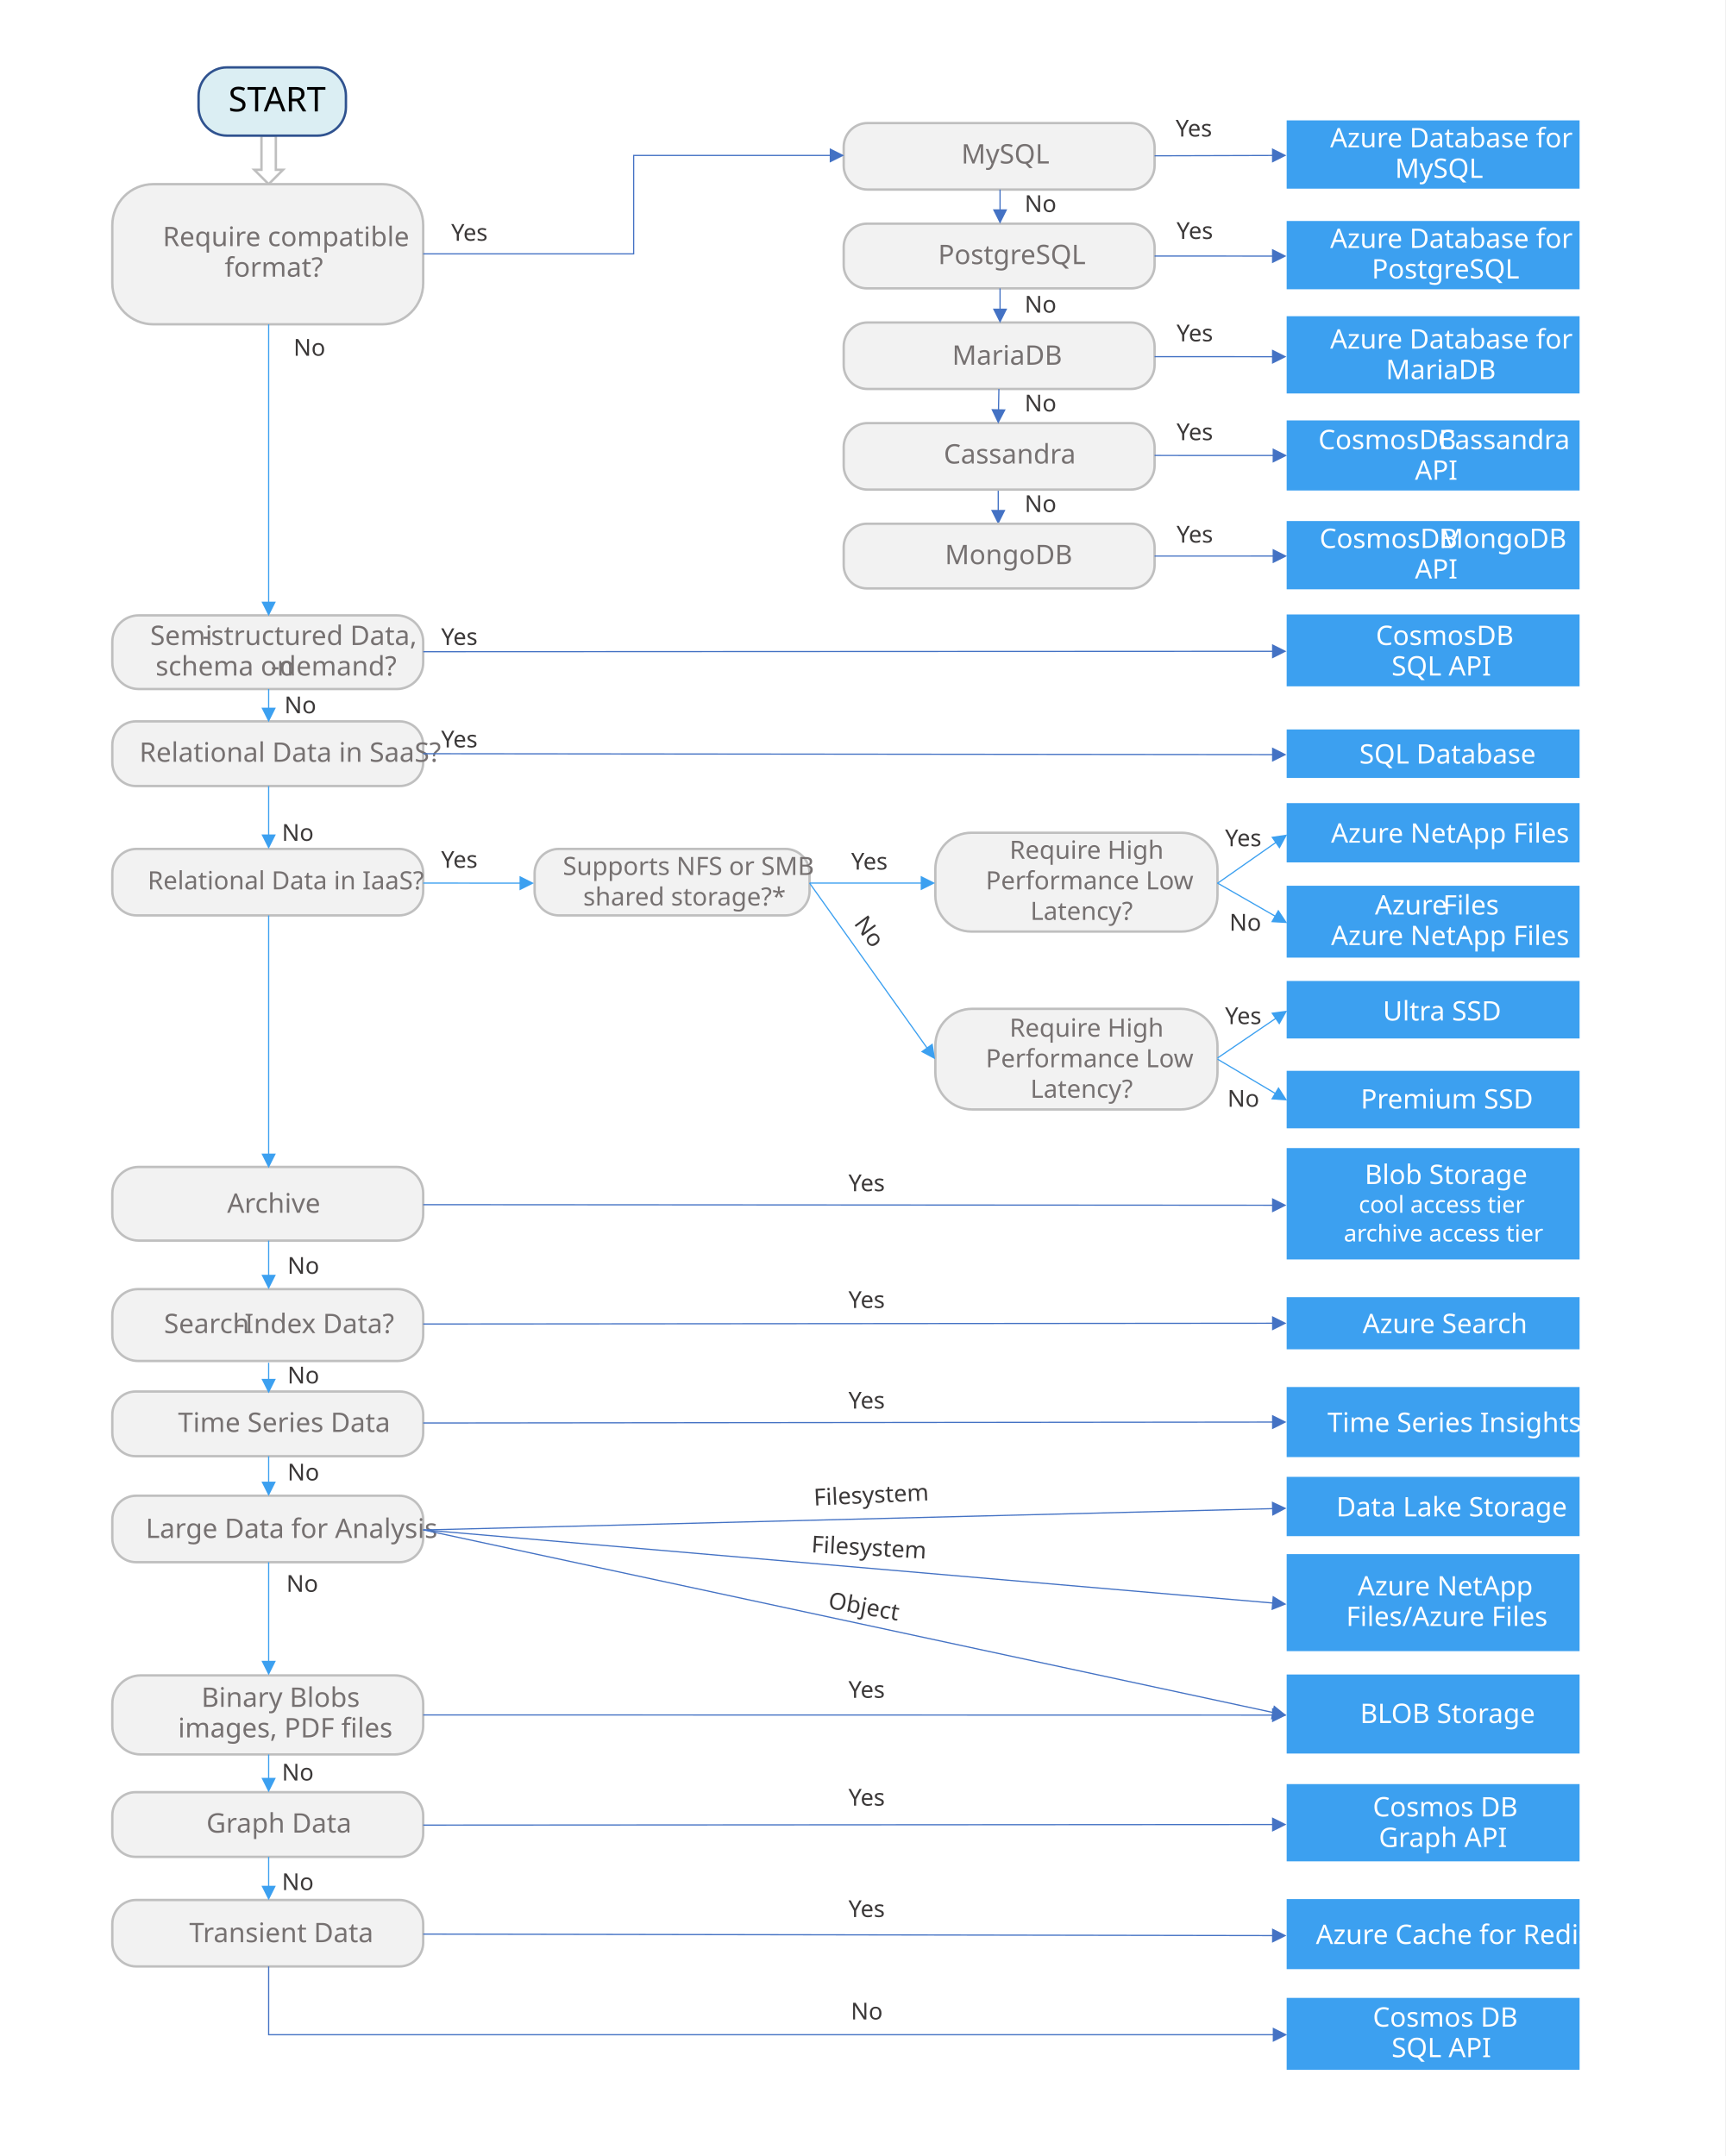
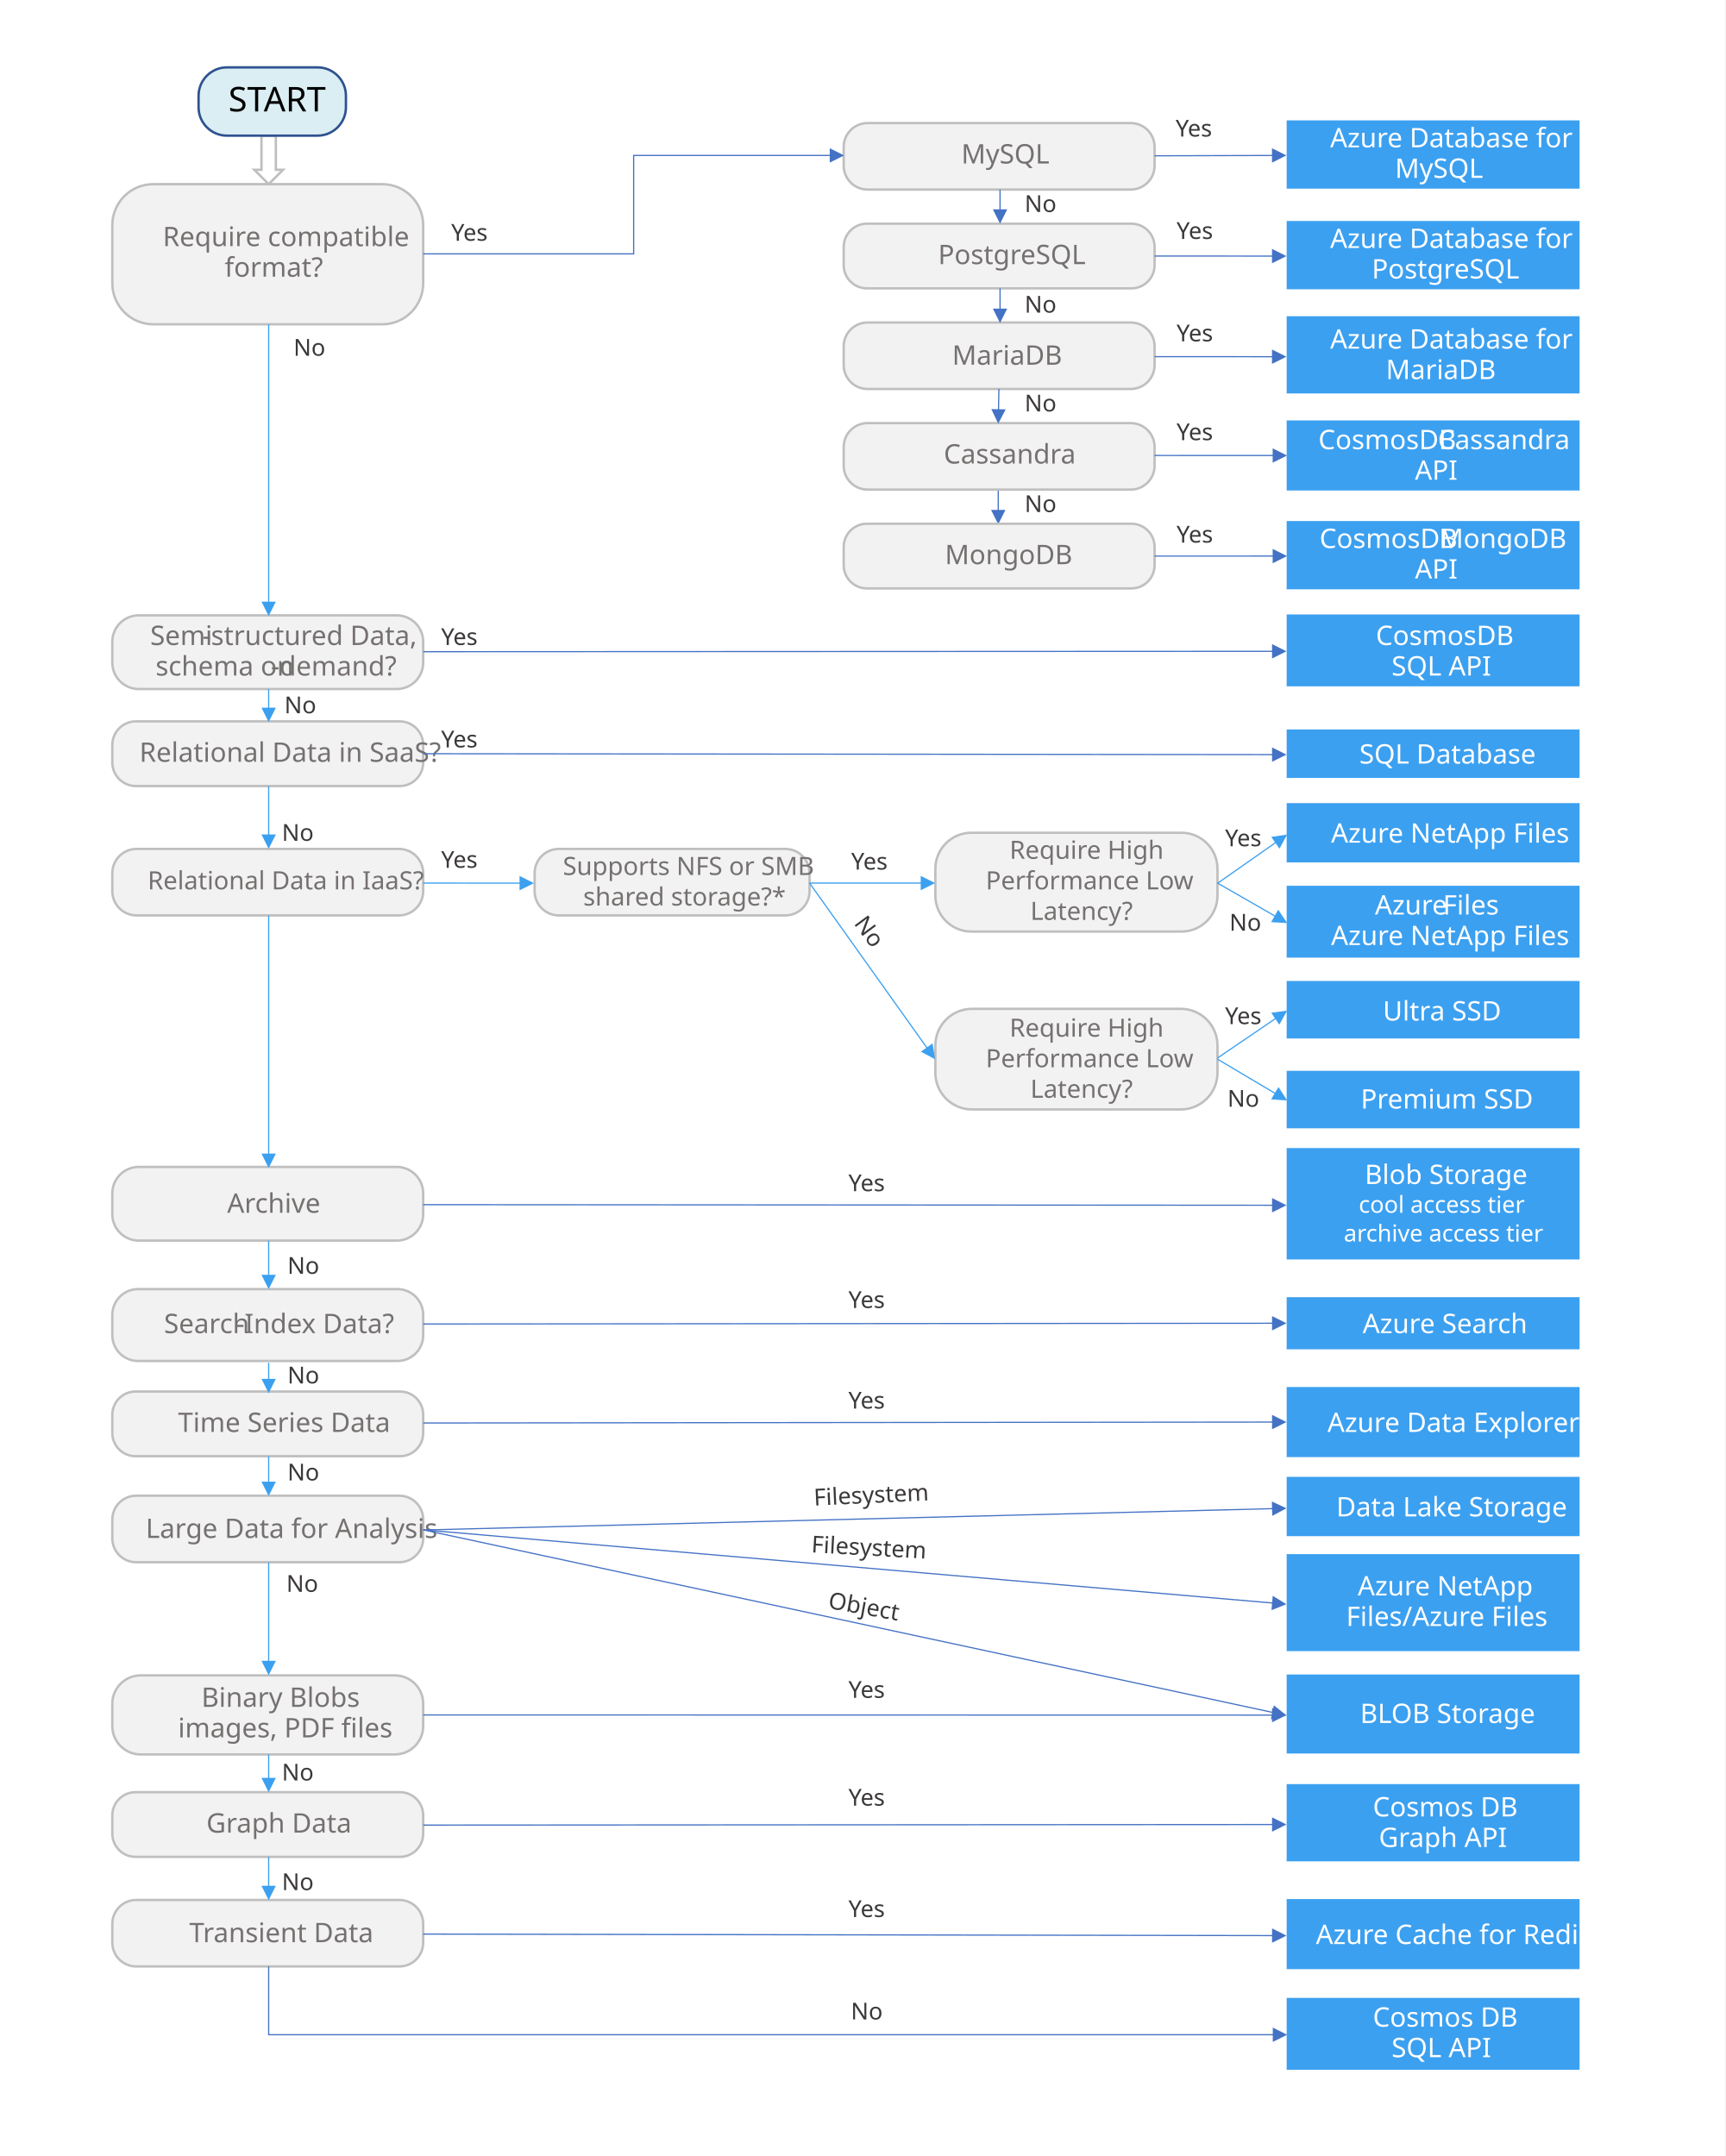
<svg xmlns="http://www.w3.org/2000/svg" width="960" height="1200" overflow="hidden">
  <defs>
    <clipPath id="clip0">
      <rect x="0" y="0" width="960" height="1200" />
    </clipPath>
  </defs>
  <g clip-path="url(#clip0)">
    <rect x="0" y="0" width="960" height="1200" fill="#FFFFFF" />
    <text fill="#3B3838" font-family="Calibri,Calibri_MSFontService,sans-serif" font-weight="400" font-size="13" transform="translate(158.253 397)">No<tspan font-size="13" x="496.48" y="-264">Yes</tspan>
      <tspan font-size="13" x="496.48" y="-207">Yes</tspan>
      <tspan font-size="13" x="496.48" y="-152">Yes</tspan>
      <tspan font-size="13" x="496.48" y="-95">Yes</tspan>
      <tspan font-size="13" x="92.832" y="-263">Yes</tspan>
      <tspan font-size="13" x="411.91" y="-279">No</tspan>
      <tspan font-size="13" x="411.91" y="-223">No</tspan>
      <tspan font-size="13" x="411.91" y="-168">No</tspan>
      <tspan font-size="13" x="411.91" y="-112">No</tspan>
    </text>
    <path d="M141.5 94.5 145.5 94.5 145.5 75.5 153.5 75.5 153.5 94.5 157.5 94.5 149.5 102.5Z" stroke="#BFBFBF" stroke-width="1.333" stroke-miterlimit="8" fill="none" fill-rule="evenodd" />
    <path d="M110.5 53.298C110.5 44.573 117.573 37.5 126.299 37.5L176.702 37.5C185.427 37.5 192.5 44.573 192.5 53.298L192.5 59.702C192.5 68.427 185.427 75.5 176.702 75.5L126.299 75.5C117.573 75.5 110.5 68.427 110.5 59.702Z" stroke="#2F528F" stroke-width="1.333" stroke-miterlimit="8" fill="#DBEEF3" fill-rule="evenodd" />
    <text font-family="Calibri,Calibri_MSFontService,sans-serif" font-weight="400" font-size="19" transform="translate(127.105 62)">START</text>
    <rect x="716" y="67" width="163" height="38" fill="#3CA0F0" />
    <text fill="#FFFFFF" font-family="Calibri,Calibri_MSFontService,sans-serif" font-weight="400" font-size="15" transform="translate(740.198 82)">Azure Database for <tspan font-size="15" x="36.08" y="17">MySQL</tspan>
    </text>
    <rect x="716" y="123" width="163" height="38" fill="#3CA0F0" />
    <text fill="#FFFFFF" font-family="Calibri,Calibri_MSFontService,sans-serif" font-weight="400" font-size="15" transform="translate(740.198 138)">Azure Database for <tspan font-size="15" x="23.167" y="17">PostgreSQL</tspan>
    </text>
    <rect x="716" y="176" width="163" height="43" fill="#3CA0F0" />
    <text fill="#FFFFFF" font-family="Calibri,Calibri_MSFontService,sans-serif" font-weight="400" font-size="15" transform="translate(740.198 194)">Azure Database for <tspan font-size="15" x="31" y="17">MariaDB</tspan>
    </text>
    <rect x="716" y="234" width="163" height="39" fill="#3CA0F0" />
    <text fill="#FFFFFF" font-family="Calibri,Calibri_MSFontService,sans-serif" font-weight="400" font-size="15" transform="translate(733.614 250)">CosmosDB<tspan font-size="15" x="66.5" y="0">Cassandra </tspan>
      <tspan font-size="15" x="53.753" y="17">API</tspan>
    </text>
    <rect x="716" y="290" width="163" height="38" fill="#3CA0F0" />
    <text fill="#FFFFFF" font-family="Calibri,Calibri_MSFontService,sans-serif" font-weight="400" font-size="15" transform="translate(734.281 305)">CosmosDB<tspan font-size="15" x="66.5" y="0">MongoDB </tspan>
      <tspan font-size="15" x="53.087" y="17">API</tspan>
    </text>
    <path d="M555.833 272.5 555.833 285.146 555.167 285.146 555.167 272.5ZM559.5 283.813 555.5 291.813 551.5 283.813Z" fill="#4472C4" />
    <path d="M469.5 81.768C469.5 74.44 475.44 68.5 482.768 68.5L629.232 68.5C636.56 68.5 642.5 74.44 642.5 81.768L642.5 92.232C642.5 99.56 636.56 105.5 629.232 105.5L482.768 105.5C475.44 105.5 469.5 99.56 469.5 92.232Z" stroke="#BFBFBF" stroke-width="1.333" stroke-miterlimit="8" fill="#F2F2F2" fill-rule="evenodd" />
    <text fill="#767171" font-family="Calibri,Calibri_MSFontService,sans-serif" font-weight="400" font-size="15" transform="translate(534.937 91)">MySQL</text>
    <path d="M469.5 137.409C469.5 130.28 475.28 124.5 482.409 124.5L629.591 124.5C636.72 124.5 642.5 130.28 642.5 137.409L642.5 147.591C642.5 154.72 636.72 160.5 629.591 160.5L482.409 160.5C475.28 160.5 469.5 154.72 469.5 147.591Z" stroke="#BFBFBF" stroke-width="1.333" stroke-miterlimit="8" fill="#F2F2F2" fill-rule="evenodd" />
    <text fill="#767171" font-family="Calibri,Calibri_MSFontService,sans-serif" font-weight="400" font-size="15" transform="translate(522.021 147)">PostgreSQL</text>
    <path d="M469.5 192.768C469.5 185.44 475.44 179.5 482.768 179.5L629.232 179.5C636.56 179.5 642.5 185.44 642.5 192.768L642.5 203.232C642.5 210.56 636.56 216.5 629.232 216.5L482.768 216.5C475.44 216.5 469.5 210.56 469.5 203.232Z" stroke="#BFBFBF" stroke-width="1.333" stroke-miterlimit="8" fill="#F2F2F2" fill-rule="evenodd" />
    <text fill="#767171" font-family="Calibri,Calibri_MSFontService,sans-serif" font-weight="400" font-size="15" transform="translate(529.854 203)">MariaDB</text>
    <path d="M469.5 248.768C469.5 241.44 475.44 235.5 482.768 235.5L629.232 235.5C636.56 235.5 642.5 241.44 642.5 248.768L642.5 259.232C642.5 266.56 636.56 272.5 629.232 272.5L482.768 272.5C475.44 272.5 469.5 266.56 469.5 259.232Z" stroke="#BFBFBF" stroke-width="1.333" stroke-miterlimit="8" fill="#F2F2F2" fill-rule="evenodd" />
    <text fill="#767171" font-family="Calibri,Calibri_MSFontService,sans-serif" font-weight="400" font-size="15" transform="translate(525.158 258)">Cassandra</text>
    <path d="M469.5 304.409C469.5 297.28 475.28 291.5 482.409 291.5L629.591 291.5C636.72 291.5 642.5 297.28 642.5 304.409L642.5 314.591C642.5 321.72 636.72 327.5 629.591 327.5L482.409 327.5C475.28 327.5 469.5 321.72 469.5 314.591Z" stroke="#BFBFBF" stroke-width="1.333" stroke-miterlimit="8" fill="#F2F2F2" fill-rule="evenodd" />
    <text fill="#767171" font-family="Calibri,Calibri_MSFontService,sans-serif" font-weight="400" font-size="15" transform="translate(525.825 314)">MongoDB</text>
    <path d="M0.001-0.333 66.678-0.134 66.676 0.533-0.001 0.333ZM65.356-3.805 73.344 0.219 65.332 4.195Z" fill="#4472C4" transform="matrix(1 0 0 -1 642.5 86.7194)" />
    <path d="M556.833 105.5 556.833 117.84 556.167 117.84 556.167 105.5ZM560.5 116.506 556.5 124.506 552.5 116.506Z" fill="#4472C4" />
    <path d="M556.833 160.5 556.833 173.11 556.167 173.11 556.167 160.5ZM560.5 171.776 556.5 179.776 552.5 171.776Z" fill="#4472C4" />
    <path d="M642.5 142.167 709.177 142.209 709.177 142.875 642.5 142.833ZM707.846 138.541 715.844 142.546 707.841 146.541Z" fill="#4472C4" />
    <path d="M642.5 198.167 709.177 198.204 709.177 198.871 642.5 198.833ZM707.846 194.537 715.844 198.541 707.841 202.537Z" fill="#4472C4" />
    <path d="M642.5 253.167 709.54 253.2 709.539 253.866 642.5 253.833ZM708.208 249.532 716.206 253.536 708.204 257.532Z" fill="#4472C4" />
    <path d="M2.18408e-05-0.333 67.039-0.329 67.039 0.338-2.18408e-05 0.333ZM65.706-3.996 73.706 0.005 65.706 4.004Z" fill="#4472C4" transform="matrix(1 0 0 -1 642.5 309.505)" />
    <path d="M0.333-0.006 0.57 12.605-0.096 12.617-0.333 0.006ZM4.211 11.203 0.362 19.276-3.787 11.353Z" fill="#4472C4" transform="matrix(-1 0 0 1 555.862 216.5)" />
    <path d="M62.5 125.32C62.5 112.717 72.717 102.5 85.32 102.5L212.68 102.5C225.283 102.5 235.5 112.717 235.5 125.32L235.5 157.68C235.5 170.283 225.283 180.5 212.68 180.5L85.32 180.5C72.717 180.5 62.5 170.283 62.5 157.68Z" stroke="#BFBFBF" stroke-width="1.333" stroke-miterlimit="8" fill="#F2F2F2" fill-rule="evenodd" />
    <text fill="#767171" font-family="Calibri,Calibri_MSFontService,sans-serif" font-weight="400" font-size="15" transform="translate(90.5755 137)">Require compatible <tspan font-size="15" x="34.413" y="17">format?</tspan>
    </text>
    <rect x="716" y="447" width="163" height="33" fill="#3CA0F0" />
    <text fill="#FFFFFF" font-family="Calibri,Calibri_MSFontService,sans-serif" font-weight="400" font-size="15" transform="translate(740.698 469)">Azure NetApp Files</text>
    <path d="M62.5 485.986C62.5 478.538 68.538 472.5 75.987 472.5L222.014 472.5C229.462 472.5 235.5 478.538 235.5 485.986L235.5 496.014C235.5 503.462 229.462 509.5 222.014 509.5L75.987 509.5C68.538 509.5 62.5 503.462 62.5 496.014Z" stroke="#BFBFBF" stroke-width="1.333" stroke-miterlimit="8" fill="#F2F2F2" fill-rule="evenodd" />
    <text fill="#767171" font-family="Calibri,Calibri_MSFontService,sans-serif" font-weight="400" font-size="14" transform="translate(82.1588 495)">Relational Data in IaaS?</text>
    <path d="M520.5 483.548C520.5 472.476 529.476 463.5 540.548 463.5L657.453 463.5C668.524 463.5 677.5 472.476 677.5 483.548L677.5 498.453C677.5 509.524 668.524 518.5 657.453 518.5L540.548 518.5C529.476 518.5 520.5 509.524 520.5 498.453Z" stroke="#BFBFBF" stroke-width="1.333" stroke-miterlimit="8" fill="#F2F2F2" fill-rule="evenodd" />
    <text fill="#767171" font-family="Calibri,Calibri_MSFontService,sans-serif" font-weight="400" font-size="14" transform="translate(561.795 478)">Require High <tspan font-size="14" x="-13.253" y="17">Performance Low </tspan>
      <tspan font-size="14" x="11.58" y="34">Latency?</tspan>
    </text>
    <path d="M297.5 485.987C297.5 478.538 303.538 472.5 310.987 472.5L437.013 472.5C444.462 472.5 450.5 478.538 450.5 485.987L450.5 496.013C450.5 503.462 444.462 509.5 437.013 509.5L310.987 509.5C303.538 509.5 297.5 503.462 297.5 496.013Z" stroke="#BFBFBF" stroke-width="1.333" stroke-miterlimit="8" fill="#F2F2F2" fill-rule="evenodd" />
    <text fill="#767171" font-family="Calibri,Calibri_MSFontService,sans-serif" font-weight="400" font-size="14" transform="translate(313.206 487)">Supports NFS or SMB <tspan font-size="14" x="11.333" y="17">shared storage?*</tspan>
    </text>
    <path d="M0.191-0.273 33.504 23.044 33.121 23.59-0.191 0.273ZM34.514 19.276 38.774 27.14 29.926 25.83Z" fill="#3CA0F0" transform="matrix(1 0 0 -1 677.5 491.64)" />
    <rect x="716" y="546" width="163" height="32" fill="#3CA0F0" />
    <text fill="#FFFFFF" font-family="Calibri,Calibri_MSFontService,sans-serif" font-weight="400" font-size="15" transform="translate(769.531 568)">Ultra SSD</text>
    <path d="M520.5 581.912C520.5 570.639 529.639 561.5 540.912 561.5L657.088 561.5C668.361 561.5 677.5 570.639 677.5 581.912L677.5 597.088C677.5 608.361 668.361 617.5 657.088 617.5L540.912 617.5C529.639 617.5 520.5 608.361 520.5 597.088Z" stroke="#BFBFBF" stroke-width="1.333" stroke-miterlimit="8" fill="#F2F2F2" fill-rule="evenodd" />
    <text fill="#767171" font-family="Calibri,Calibri_MSFontService,sans-serif" font-weight="400" font-size="14" transform="translate(561.788 577)">Require High <tspan font-size="14" x="-13.247" y="17">Performance Low </tspan>
      <tspan font-size="14" x="11.587" y="34">Latency?</tspan>
    </text>
    <path d="M677.666 491.211 710.659 510.158 710.327 510.736 677.334 491.789ZM711.329 506.314 716.274 513.767 707.345 513.252Z" fill="#3CA0F0" />
    <rect x="716" y="493" width="163" height="40" fill="#3CA0F0" />
    <text fill="#FFFFFF" font-family="Calibri,Calibri_MSFontService,sans-serif" font-weight="400" font-size="15" transform="translate(765.111 509)">Azure <tspan font-size="15" x="37.833" y="0">Files</tspan>
      <tspan font-size="15" x="-24.413" y="17">Azure NetApp Files</tspan>
    </text>
    <rect x="716" y="596" width="163" height="32" fill="#3CA0F0" />
    <text fill="#FFFFFF" font-family="Calibri,Calibri_MSFontService,sans-serif" font-weight="400" font-size="15" transform="translate(757.198 617)">Premium SSD</text>
    <path d="M677.67 589.213 710.712 608.829 710.371 609.402 677.33 589.787ZM711.437 604.995 716.274 612.519 707.353 611.874Z" fill="#3CA0F0" />
    <path d="M235.5 491.167 290.452 491.215 290.451 491.882 235.5 491.833ZM289.122 487.547 297.118 491.554 289.115 495.547Z" fill="#3CA0F0" />
    <path d="M450.772 491.307 516.76 583.933 516.218 584.319 450.229 491.693ZM518.973 580.719 520.357 589.556 512.458 585.361Z" fill="#3CA0F0" />
    <path d="M0.188-0.276 33.45 22.362 33.075 22.913-0.188 0.276ZM34.411 18.581 38.774 26.389 29.91 25.194Z" fill="#3CA0F0" transform="matrix(1 0 0 -1 677.5 588.889)" />
    <path d="M3.55681e-05-0.333 63.191-0.327 63.191 0.34-3.55681e-05 0.333ZM61.858-3.993 69.857 0.007 61.857 4.007Z" fill="#3CA0F0" transform="matrix(1 0 0 -1 450.5 491.508)" />
    <text fill="#3B3838" font-family="Calibri,Calibri_MSFontService,sans-serif" font-weight="400" font-size="13" transform="translate(245.486 416)">Yes<tspan font-size="13" x="0" y="-57">Yes</tspan>
    </text>
    <path d="M62.5 414.622C62.5 407.375 68.375 401.5 75.622 401.5L222.378 401.5C229.625 401.5 235.5 407.375 235.5 414.622L235.5 424.378C235.5 431.625 229.625 437.5 222.378 437.5L75.622 437.5C68.375 437.5 62.5 431.625 62.5 424.378Z" stroke="#BFBFBF" stroke-width="1.333" stroke-miterlimit="8" fill="#F2F2F2" fill-rule="evenodd" />
    <text fill="#767171" font-family="Calibri,Calibri_MSFontService,sans-serif" font-weight="400" font-size="15" transform="translate(77.5755 424)">Relational Data in SaaS?</text>
    <rect x="716" y="406" width="163" height="27" fill="#3CA0F0" />
    <text fill="#FFFFFF" font-family="Calibri,Calibri_MSFontService,sans-serif" font-weight="400" font-size="15" transform="translate(756.448 425)">SQL Database</text>
    <rect x="716" y="342" width="163" height="40" fill="#3CA0F0" />
    <text fill="#FFFFFF" font-family="Calibri,Calibri_MSFontService,sans-serif" font-weight="400" font-size="15" transform="translate(765.614 359)">CosmosDB<tspan font-size="15" x="8.753" y="17">SQL API</tspan>
    </text>
    <path d="M62.5 357.202C62.5 349.082 69.082 342.5 77.202 342.5L220.798 342.5C228.918 342.5 235.5 349.082 235.5 357.202L235.5 368.798C235.5 376.918 228.918 383.5 220.798 383.5L77.202 383.5C69.082 383.5 62.5 376.918 62.5 368.798Z" stroke="#BFBFBF" stroke-width="1.333" stroke-miterlimit="8" fill="#F2F2F2" fill-rule="evenodd" />
    <text fill="#767171" font-family="Calibri,Calibri_MSFontService,sans-serif" font-weight="400" font-size="15" transform="translate(83.5755 359)">Semi<tspan font-size="15" x="29" y="0">-</tspan>structured Data, <tspan font-size="15" x="3" y="17">schema on</tspan>
      <tspan font-size="15" x="67.167" y="17">-</tspan>demand?</text>
    <path d="M235.5 419.167 709.204 419.678 709.204 420.345 235.5 419.833ZM707.876 416.01 715.872 420.019 707.868 424.01Z" fill="#4472C4" />
    <path d="M0-0.333 473.704-0.103 473.704 0.564-0 0.333ZM472.374-3.77 480.372 0.234 472.37 4.23Z" fill="#4472C4" transform="matrix(1 0 0 -1 235.5 362.734)" />
    <path d="M149.833 383.5 149.833 395.235 149.167 395.235 149.167 383.5ZM153.5 393.901 149.5 401.901 145.5 393.901Z" fill="#3CA0F0" />
    <path d="M149.833 180.5 149.833 336.2 149.167 336.2 149.167 180.5ZM153.5 334.867 149.5 342.867 145.5 334.867Z" fill="#3CA0F0" />
    <text fill="#3B3838" font-family="Calibri,Calibri_MSFontService,sans-serif" font-weight="400" font-size="13" transform="translate(472.144 945)">Yes<tspan font-size="13" x="0" y="-282">Yes</tspan>
      <tspan font-size="13" x="0" y="-217">Yes</tspan>
      <tspan font-size="13" x="0" y="-161">Yes</tspan>
      <tspan font-size="13" x="0" y="60">Yes</tspan>
      <tspan font-size="13" x="0" y="122">Yes</tspan>
    </text>
    <text fill="#3B3838" font-family="Calibri,Calibri_MSFontService,sans-serif" font-weight="400" font-size="13" transform="matrix(0.998942 -0.0459906 0.0459906 0.998942 453.026 838)">Filesystem</text>
    <text fill="#3B3838" font-family="Calibri,Calibri_MSFontService,sans-serif" font-weight="400" font-size="13" transform="matrix(0.984207 0.177019 -0.177019 0.984207 460.408 895)">Object</text>
    <rect x="716" y="639" width="163" height="62" fill="#3CA0F0" />
    <text fill="#FFFFFF" font-family="Calibri,Calibri_MSFontService,sans-serif" font-weight="400" font-size="15" transform="translate(759.448 659)">Blob Storage <tspan font-size="13" x="-3.333" y="16">cool access tier</tspan>
      <tspan font-size="13" x="-11.667" y="32">archive access tier</tspan>
    </text>
    <path d="M62.5 664.202C62.5 656.082 69.082 649.5 77.202 649.5L220.798 649.5C228.918 649.5 235.5 656.082 235.5 664.202L235.5 675.798C235.5 683.918 228.918 690.5 220.798 690.5L77.202 690.5C69.082 690.5 62.5 683.918 62.5 675.798Z" stroke="#BFBFBF" stroke-width="1.333" stroke-miterlimit="8" fill="#F2F2F2" fill-rule="evenodd" />
    <text fill="#767171" font-family="Calibri,Calibri_MSFontService,sans-serif" font-weight="400" font-size="15" transform="translate(126.409 675)">Archive</text>
    <rect x="716" y="772" width="163" height="39" fill="#3CA0F0" />
-     <text fill="#FFFFFF" font-family="Calibri,Calibri_MSFontService,sans-serif" font-weight="400" font-size="15" transform="translate(738.698 797)">Time Series Insights</text>
+     <text fill="#FFFFFF" font-family="Calibri,Calibri_MSFontService,sans-serif" font-weight="400" font-size="15" transform="translate(738.698 797)">Azure Data Explorer</text>
    <path d="M62.5 787.409C62.5 780.28 68.28 774.5 75.409 774.5L222.591 774.5C229.72 774.5 235.5 780.28 235.5 787.409L235.5 797.591C235.5 804.72 229.72 810.5 222.591 810.5L75.409 810.5C68.28 810.5 62.5 804.72 62.5 797.591Z" stroke="#BFBFBF" stroke-width="1.333" stroke-miterlimit="8" fill="#F2F2F2" fill-rule="evenodd" />
    <text fill="#767171" font-family="Calibri,Calibri_MSFontService,sans-serif" font-weight="400" font-size="15" transform="translate(99.0755 797)">Time Series Data</text>
    <rect x="716" y="722" width="163" height="29" fill="#3CA0F0" />
    <text fill="#FFFFFF" font-family="Calibri,Calibri_MSFontService,sans-serif" font-weight="400" font-size="15" transform="translate(758.281 742)">Azure Search</text>
    <path d="M62.5 731.844C62.5 723.922 68.922 717.5 76.844 717.5L221.157 717.5C229.078 717.5 235.5 723.922 235.5 731.844L235.5 743.157C235.5 751.078 229.078 757.5 221.157 757.5L76.844 757.5C68.922 757.5 62.5 751.078 62.5 743.157Z" stroke="#BFBFBF" stroke-width="1.333" stroke-miterlimit="8" fill="#F2F2F2" fill-rule="evenodd" />
    <text fill="#767171" font-family="Calibri,Calibri_MSFontService,sans-serif" font-weight="400" font-size="15" transform="translate(91.2421 742)">Search<tspan font-size="15" x="40" y="0">-</tspan>Index Data? </text>
    <path d="M235.5 670.167 709.205 670.49 709.205 671.157 235.5 670.833ZM707.875 666.822 715.872 670.828 707.869 674.822Z" fill="#4472C4" />
    <path d="M0-0.333 473.704 0.082 473.704 0.749-0 0.333ZM472.376-3.586 480.372 0.421 472.369 4.414Z" fill="#4472C4" transform="matrix(1 0 0 -1 235.5 736.921)" />
    <path d="M0-0.333 473.704 0.189 473.704 0.856-0 0.333ZM472.376-3.479 480.372 0.53 472.368 4.521Z" fill="#4472C4" transform="matrix(1 0 0 -1 235.5 792.03)" />
    <path d="M62.5 845.768C62.5 838.44 68.44 832.5 75.768 832.5L222.232 832.5C229.56 832.5 235.5 838.44 235.5 845.768L235.5 856.232C235.5 863.56 229.56 869.5 222.232 869.5L75.768 869.5C68.44 869.5 62.5 863.56 62.5 856.232Z" stroke="#BFBFBF" stroke-width="1.333" stroke-miterlimit="8" fill="#F2F2F2" fill-rule="evenodd" />
    <text fill="#767171" font-family="Calibri,Calibri_MSFontService,sans-serif" font-weight="400" font-size="15" transform="translate(81.0755 856)">Large Data for Analysis</text>
    <path d="M62.5 948.278C62.5 939.564 69.564 932.5 78.278 932.5L219.722 932.5C228.436 932.5 235.5 939.564 235.5 948.278L235.5 960.722C235.5 969.436 228.436 976.5 219.722 976.5L78.278 976.5C69.564 976.5 62.5 969.436 62.5 960.722Z" stroke="#BFBFBF" stroke-width="1.333" stroke-miterlimit="8" fill="#F2F2F2" fill-rule="evenodd" />
    <text fill="#767171" font-family="Calibri,Calibri_MSFontService,sans-serif" font-weight="400" font-size="15" transform="translate(112.075 950)">Binary Blobs<tspan font-size="15" x="-13" y="17">images, PDF files</tspan>
    </text>
    <path d="M62.5 1010.41C62.5 1003.28 68.28 997.5 75.409 997.5L222.591 997.5C229.72 997.5 235.5 1003.28 235.5 1010.41L235.5 1020.59C235.5 1027.72 229.72 1033.5 222.591 1033.5L75.409 1033.5C68.28 1033.5 62.5 1027.72 62.5 1020.59Z" stroke="#BFBFBF" stroke-width="1.333" stroke-miterlimit="8" fill="#F2F2F2" fill-rule="evenodd" />
    <text fill="#767171" font-family="Calibri,Calibri_MSFontService,sans-serif" font-weight="400" font-size="15" transform="translate(114.825 1020)">Graph Data</text>
    <rect x="716" y="993" width="163" height="43" fill="#3CA0F0" />
    <text fill="#FFFFFF" font-family="Calibri,Calibri_MSFontService,sans-serif" font-weight="400" font-size="15" transform="translate(763.948 1011)">Cosmos DB <tspan font-size="15" x="3.333" y="17">Graph API</tspan>
    </text>
    <path d="M0-0.333 473.704-0.019 473.704 0.648-0 0.333ZM472.375-3.687 480.372 0.319 472.369 4.313Z" fill="#4472C4" transform="matrix(1 0 0 -1 235.5 1015.82)" />
    <path d="M62.5 1070.77C62.5 1063.44 68.44 1057.5 75.768 1057.5L222.232 1057.5C229.56 1057.5 235.5 1063.44 235.5 1070.77L235.5 1081.23C235.5 1088.56 229.56 1094.5 222.232 1094.5L75.768 1094.5C68.44 1094.5 62.5 1088.56 62.5 1081.23Z" stroke="#BFBFBF" stroke-width="1.333" stroke-miterlimit="8" fill="#F2F2F2" fill-rule="evenodd" />
    <text fill="#767171" font-family="Calibri,Calibri_MSFontService,sans-serif" font-weight="400" font-size="15" transform="translate(105.326 1081)">Transient Data</text>
    <rect x="716" y="1057" width="163" height="39" fill="#3CA0F0" />
    <text fill="#FFFFFF" font-family="Calibri,Calibri_MSFontService,sans-serif" font-weight="400" font-size="15" transform="translate(732.281 1082)">Azure Cache for Redis</text>
    <rect x="716" y="1112" width="163" height="40" fill="#3CA0F0" />
    <text fill="#FFFFFF" font-family="Calibri,Calibri_MSFontService,sans-serif" font-weight="400" font-size="15" transform="translate(763.948 1128)">Cosmos DB <tspan font-size="15" x="10.42" y="17">SQL API</tspan>
    </text>
    <path d="M235.501 1076.17 709.204 1076.99 709.203 1077.66 235.499 1076.83ZM707.879 1073.32 715.872 1077.34 707.865 1081.32Z" fill="#4472C4" />
    <path d="M149.833 690.5 149.833 710.884 149.167 710.884 149.167 690.5ZM153.5 709.551 149.5 717.551 145.5 709.551Z" fill="#3CA0F0" />
    <path d="M149.833 758.5 149.833 768.785 149.167 768.785 149.167 758.5ZM153.5 767.452 149.5 775.452 145.5 767.452Z" fill="#3CA0F0" />
    <path d="M149.833 810.5 149.833 825.997 149.167 825.997 149.167 810.5ZM153.5 824.664 149.5 832.664 145.5 824.664Z" fill="#3CA0F0" />
    <path d="M0.008-0.333 473.715 11.565 473.699 12.232-0.008 0.333ZM472.475 7.866 480.372 12.066 472.274 15.864Z" fill="#4472C4" transform="matrix(1 0 0 -1 235.5 851.566)" />
    <path d="M235.57 851.174 709.426 953.026 709.286 953.678 235.43 851.826ZM708.891 949.161 715.872 954.752 707.21 956.982Z" fill="#4472C4" />
    <path d="M235.5 954.167 709.205 954.265 709.205 954.931 235.5 954.833ZM707.873 950.598 715.872 954.599 707.871 958.598Z" fill="#4472C4" />
    <path d="M149.833 869.5 149.833 925.723 149.167 925.723 149.167 869.5ZM153.5 924.389 149.5 932.389 145.5 924.389Z" fill="#3CA0F0" />
    <path d="M149.833 976.5 149.833 990.874 149.167 990.874 149.167 976.5ZM153.5 989.54 149.5 997.54 145.5 989.54Z" fill="#3CA0F0" />
    <path d="M149.833 509.5 149.833 643.412 149.167 643.412 149.167 509.5ZM153.5 642.079 149.5 650.079 145.5 642.079Z" fill="#3CA0F0" />
    <text fill="#3B3838" font-family="Calibri,Calibri_MSFontService,sans-serif" font-weight="400" font-size="13" transform="translate(159.952 709)">No<tspan font-size="13" x="0" y="61">No</tspan>
      <tspan font-size="13" x="0" y="115">No</tspan>
      <tspan font-size="13" x="-0.618" y="177">No</tspan>
      <tspan font-size="13" x="-3.11" y="343">No</tspan>
      <tspan font-size="13" x="313.526" y="415">No</tspan>
    </text>
    <rect x="716" y="822" width="163" height="33" fill="#3CA0F0" />
    <text fill="#FFFFFF" font-family="Calibri,Calibri_MSFontService,sans-serif" font-weight="400" font-size="15" transform="translate(743.614 844)">Data Lake Storage</text>
    <rect x="716" y="932" width="163" height="44" fill="#3CA0F0" />
    <text fill="#FFFFFF" font-family="Calibri,Calibri_MSFontService,sans-serif" font-weight="400" font-size="15" transform="translate(756.864 959)">BLOB Storage<tspan fill="#3B3838" font-size="13" x="-600.022" y="32">No</tspan>
    </text>
    <path d="M149.833 437.5 149.833 465.786 149.167 465.786 149.167 437.5ZM153.5 464.452 149.5 472.453 145.5 464.453Z" fill="#3CA0F0" />
    <text fill="#3B3838" font-family="Calibri,Calibri_MSFontService,sans-serif" font-weight="400" font-size="13" transform="translate(156.843 468)">No<tspan font-size="13" x="497.374" y="-392">Yes</tspan>
    </text>
    <rect x="716" y="865" width="163" height="54" fill="#3CA0F0" />
    <text fill="#FFFFFF" font-family="Calibri,Calibri_MSFontService,sans-serif" font-weight="400" font-size="15" transform="translate(755.534 888)">Azure NetApp <tspan font-size="15" x="-6.42" y="17">Files/Azure Files</tspan>
    </text>
    <path d="M235.529 851.168 709.258 891.977 709.201 892.641 235.471 851.832ZM708.245 888.209 715.872 892.881 707.558 896.18Z" fill="#4472C4" />
    <path d="M149.833 1033.5 149.833 1050.92 149.167 1050.92 149.167 1033.5ZM153.5 1049.59 149.5 1057.59 145.5 1049.59Z" fill="#3CA0F0" />
    <text fill="#3B3838" font-family="Calibri,Calibri_MSFontService,sans-serif" font-weight="400" font-size="13" transform="translate(473.662 484)">Yes<tspan font-size="13" x="208.045" y="86">Yes</tspan>
      <tspan font-size="13" x="208.045" y="-13">Yes</tspan>
    </text>
    <text fill="#3B3838" font-family="Calibri,Calibri_MSFontService,sans-serif" font-weight="400" font-size="13" transform="matrix(0.998473 0.0552377 -0.0552377 0.998473 451.323 864)">Filesystem</text>
    <path d="M0-0.333 117.448-0.333 117.448 54.806 117.114 54.473 227.562 54.473 227.562 55.14 116.781 55.14 116.781 0 117.114 0.333 0 0.333ZM226.228 50.806 234.228 54.806 226.228 58.806Z" fill="#4472C4" transform="matrix(1 0 0 -1 235.5 141.306)" />
    <text fill="#3B3838" font-family="Calibri,Calibri_MSFontService,sans-serif" font-weight="400" font-size="13" transform="translate(163.332 198)">No<tspan font-size="13" x="520.797" y="320">No</tspan>
      <tspan font-size="13" x="519.708" y="418">No</tspan>
      <tspan font-size="13" x="82.154" y="285">Yes</tspan>
    </text>
    <text fill="#3B3838" font-family="Calibri,Calibri_MSFontService,sans-serif" font-weight="400" font-size="13" transform="matrix(0.59564 0.803252 -0.803252 0.59564 474.863 514)">No</text>
    <path d="M0-0.333 38.342-0.333 38.342 560.105 37.676 560.105 37.676 0 38.009 0.333 0 0.333ZM42.009 558.772 38.009 566.772 34.009 558.772Z" fill="#4472C4" transform="matrix(1.83697e-16 1 1 -1.83697e-16 149.5 1094.5)" />
  </g>
</svg>
